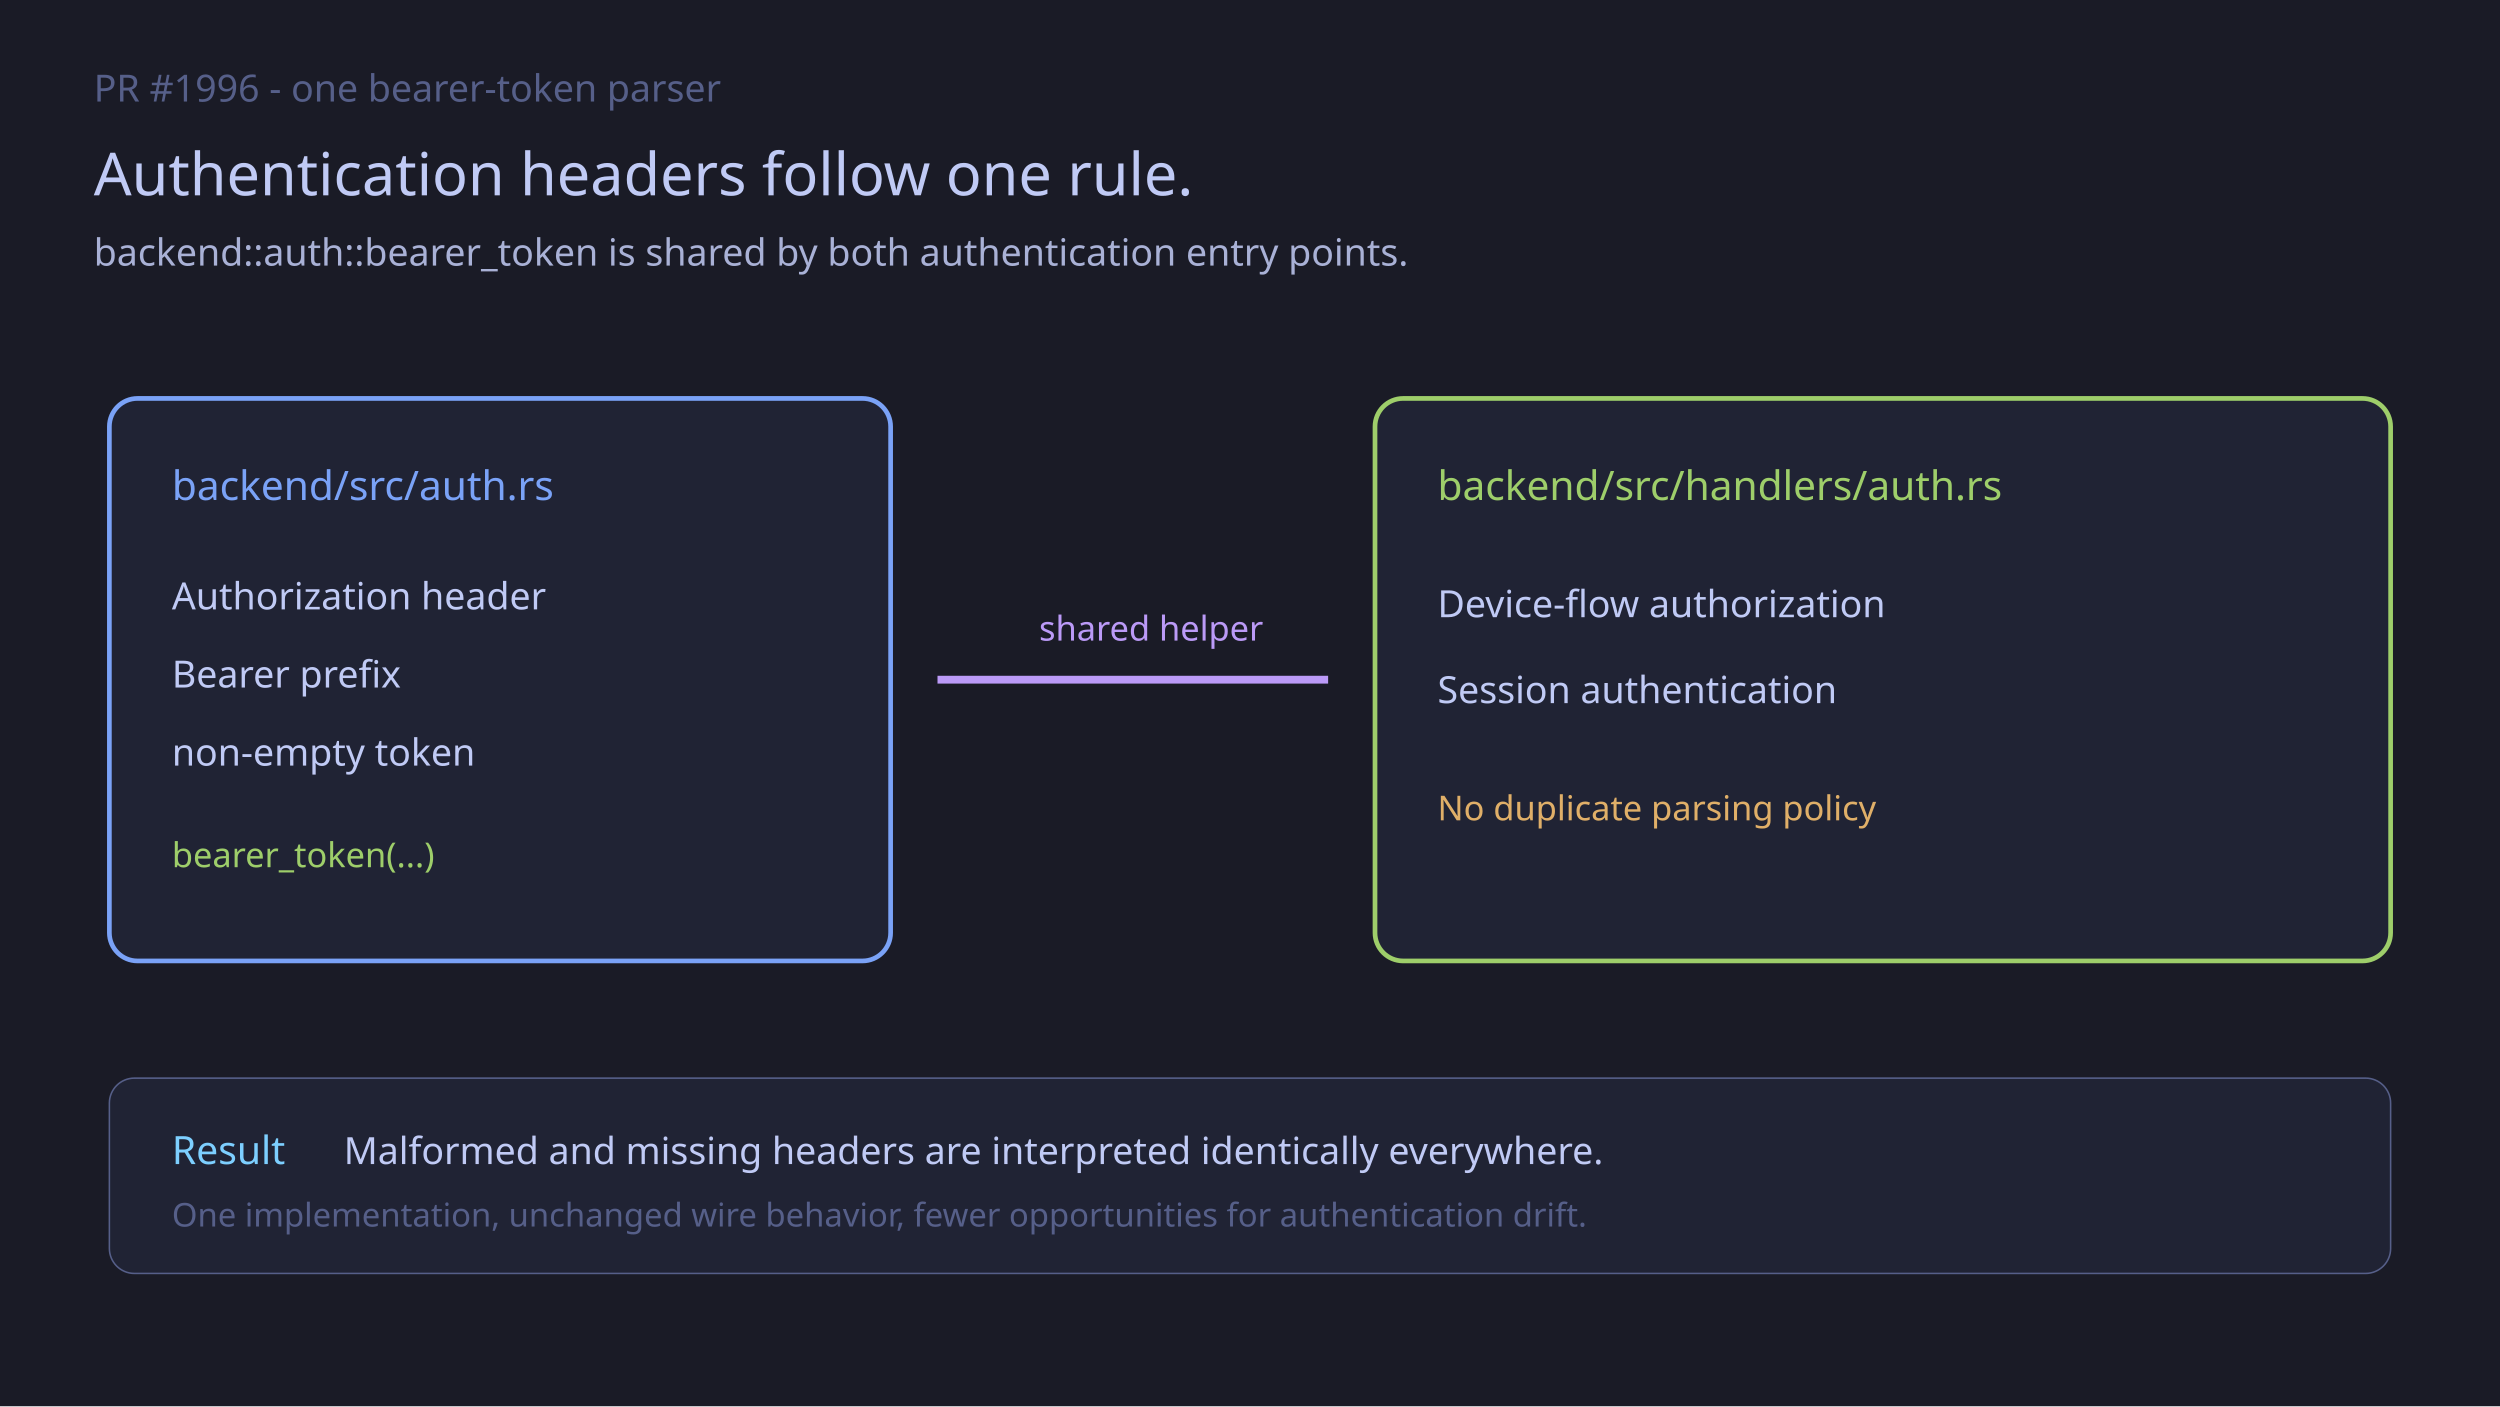
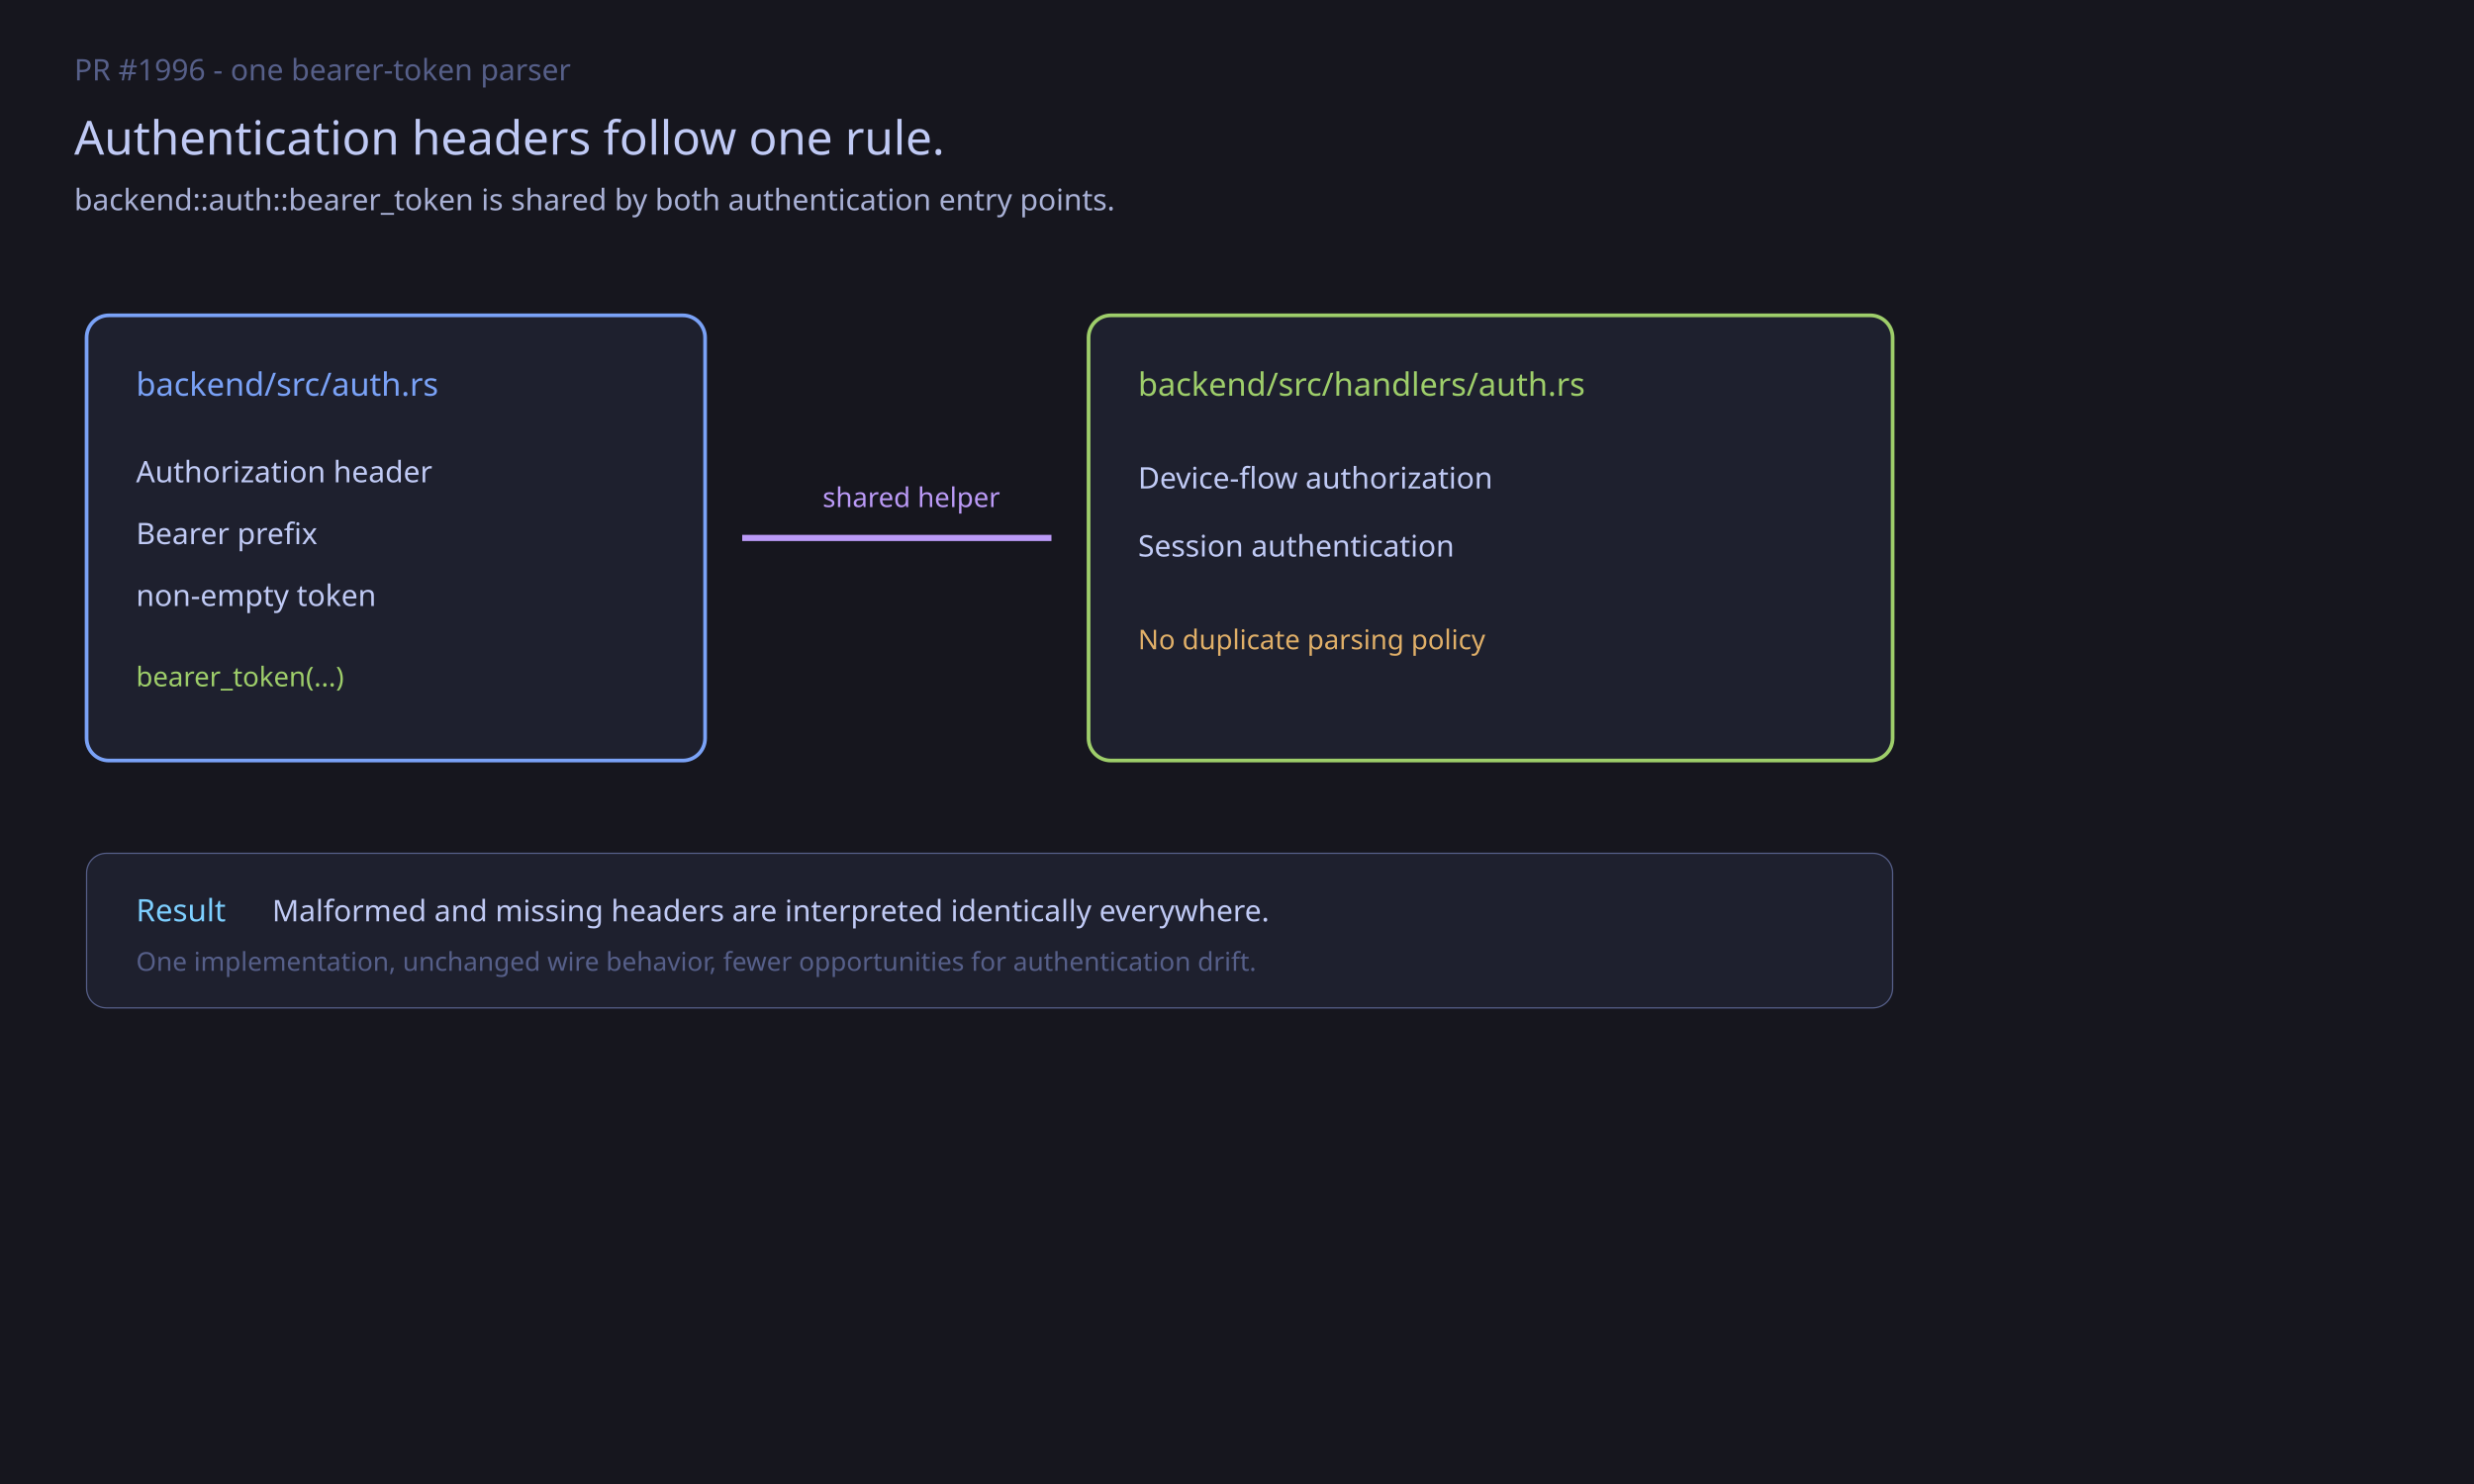
- <svg xmlns="http://www.w3.org/2000/svg" viewBox="0 0 1600 900" font-family="'Segoe UI','Noto Sans',sans-serif">
-   <rect width="1600" height="900" fill="#1a1b26" />
+ <svg xmlns="http://www.w3.org/2000/svg" viewBox="0 0 2000 1200" font-family="'Segoe UI','Noto Sans',sans-serif">
+   <rect width="2000" height="1200" fill="#16161e" />
  <text x="60" y="65" font-size="24" fill="#565f89">PR #1996 - one bearer-token parser</text>
  <text x="60" y="125" font-size="38" fill="#c0caf5">Authentication headers follow one rule.</text>
  <text x="60" y="170" font-size="24" fill="#a9b1d6">backend::auth::bearer_token is shared by both authentication entry points.</text>
-   <rect x="70" y="255" width="500" height="360" rx="18" fill="#202334" stroke="#7aa2f7" stroke-width="3" />
+   <rect x="70" y="255" width="500" height="360" rx="18" fill="#1e202e" stroke="#7aa2f7" stroke-width="3" />
  <text x="110" y="320" font-size="26" fill="#7aa2f7">backend/src/auth.rs</text>
  <text x="110" y="390" font-size="24" fill="#c0caf5">Authorization header</text>
  <text x="110" y="440" font-size="24" fill="#c0caf5">Bearer prefix</text>
  <text x="110" y="490" font-size="24" fill="#c0caf5">non-empty token</text>
  <text x="110" y="555" font-size="22" fill="#9ece6a">bearer_token(...)</text>
  <path d="M600 435H850" stroke="#bb9af7" stroke-width="5" />
  <text x="665" y="410" font-size="22" fill="#bb9af7">shared helper</text>
-   <rect x="880" y="255" width="650" height="360" rx="18" fill="#202334" stroke="#9ece6a" stroke-width="3" />
+   <rect x="880" y="255" width="650" height="360" rx="18" fill="#1e202e" stroke="#9ece6a" stroke-width="3" />
  <text x="920" y="320" font-size="26" fill="#9ece6a">backend/src/handlers/auth.rs</text>
  <text x="920" y="395" font-size="24" fill="#c0caf5">Device-flow authorization</text>
  <text x="920" y="450" font-size="24" fill="#c0caf5">Session authentication</text>
  <text x="920" y="525" font-size="22" fill="#e0af68">No duplicate parsing policy</text>
-   <rect x="70" y="690" width="1460" height="125" rx="16" fill="#202334" stroke="#565f89" />
+   <rect x="70" y="690" width="1460" height="125" rx="16" fill="#1e202e" stroke="#565f89" />
  <text x="110" y="745" font-size="25" fill="#7dcfff">Result</text>
  <text x="220" y="745" font-size="24" fill="#c0caf5">Malformed and missing headers are interpreted identically everywhere.</text>
  <text x="110" y="785" font-size="21" fill="#565f89">One implementation, unchanged wire behavior, fewer opportunities for authentication drift.</text>
</svg>
